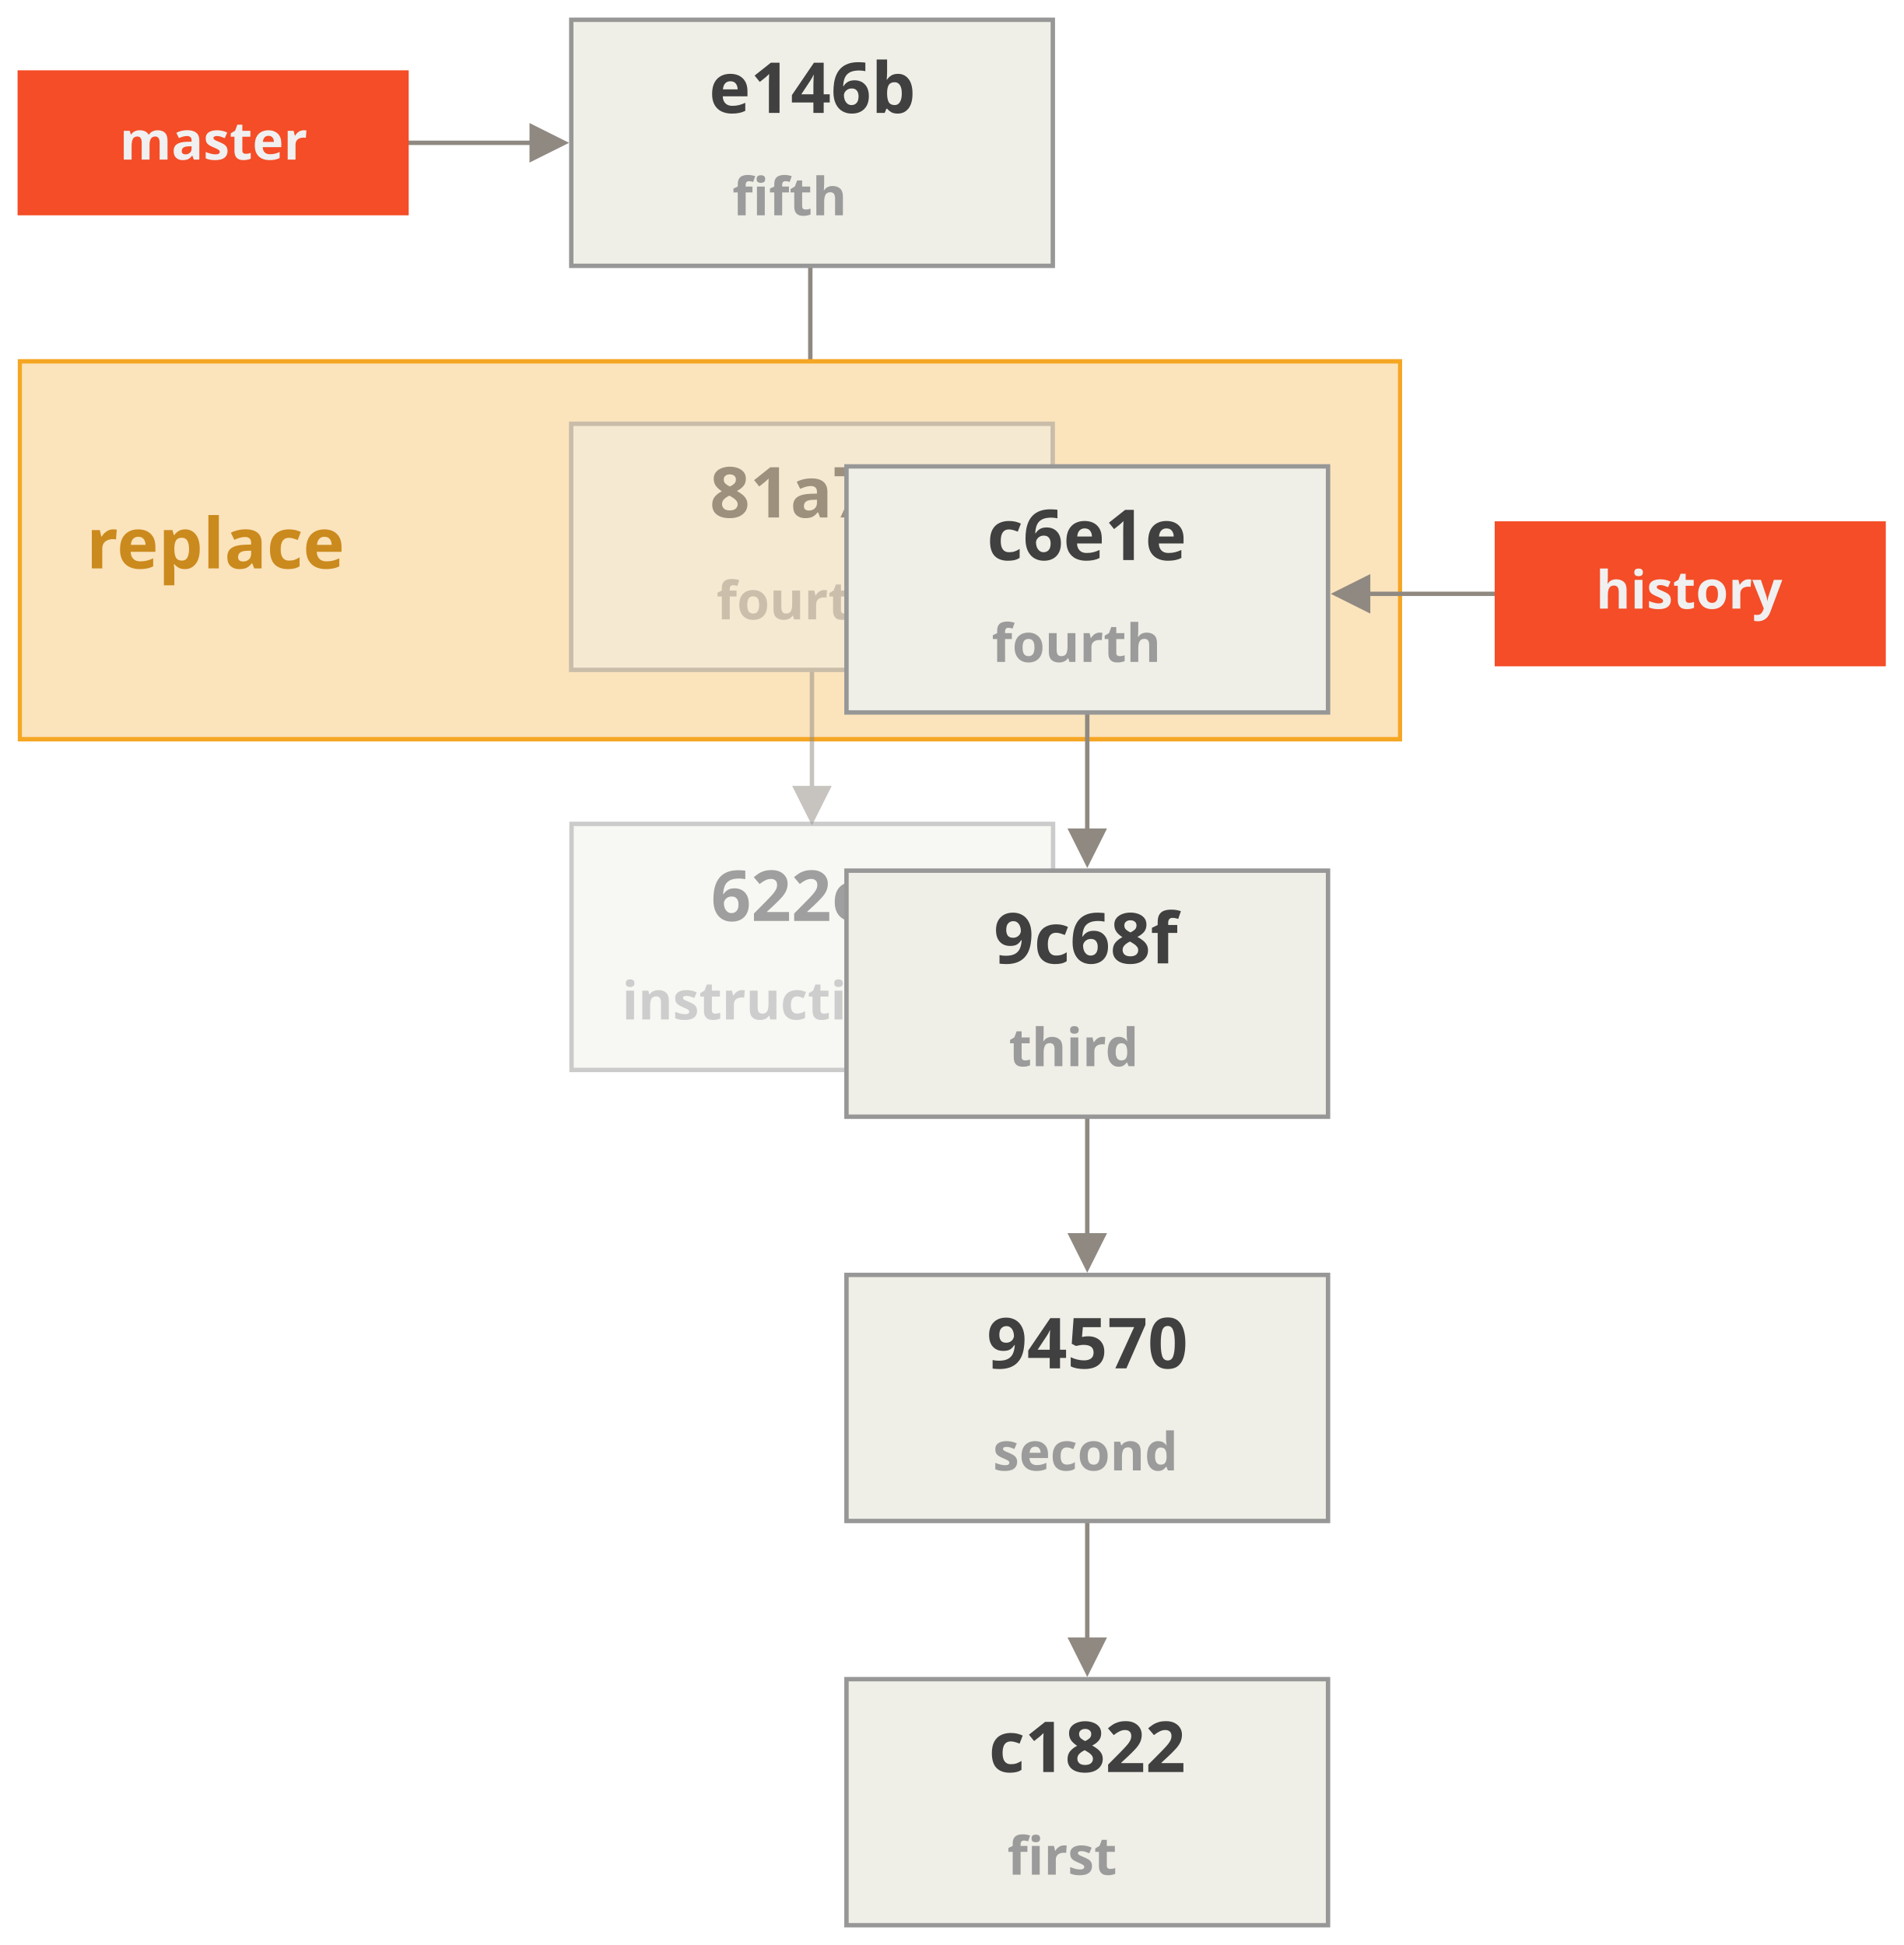
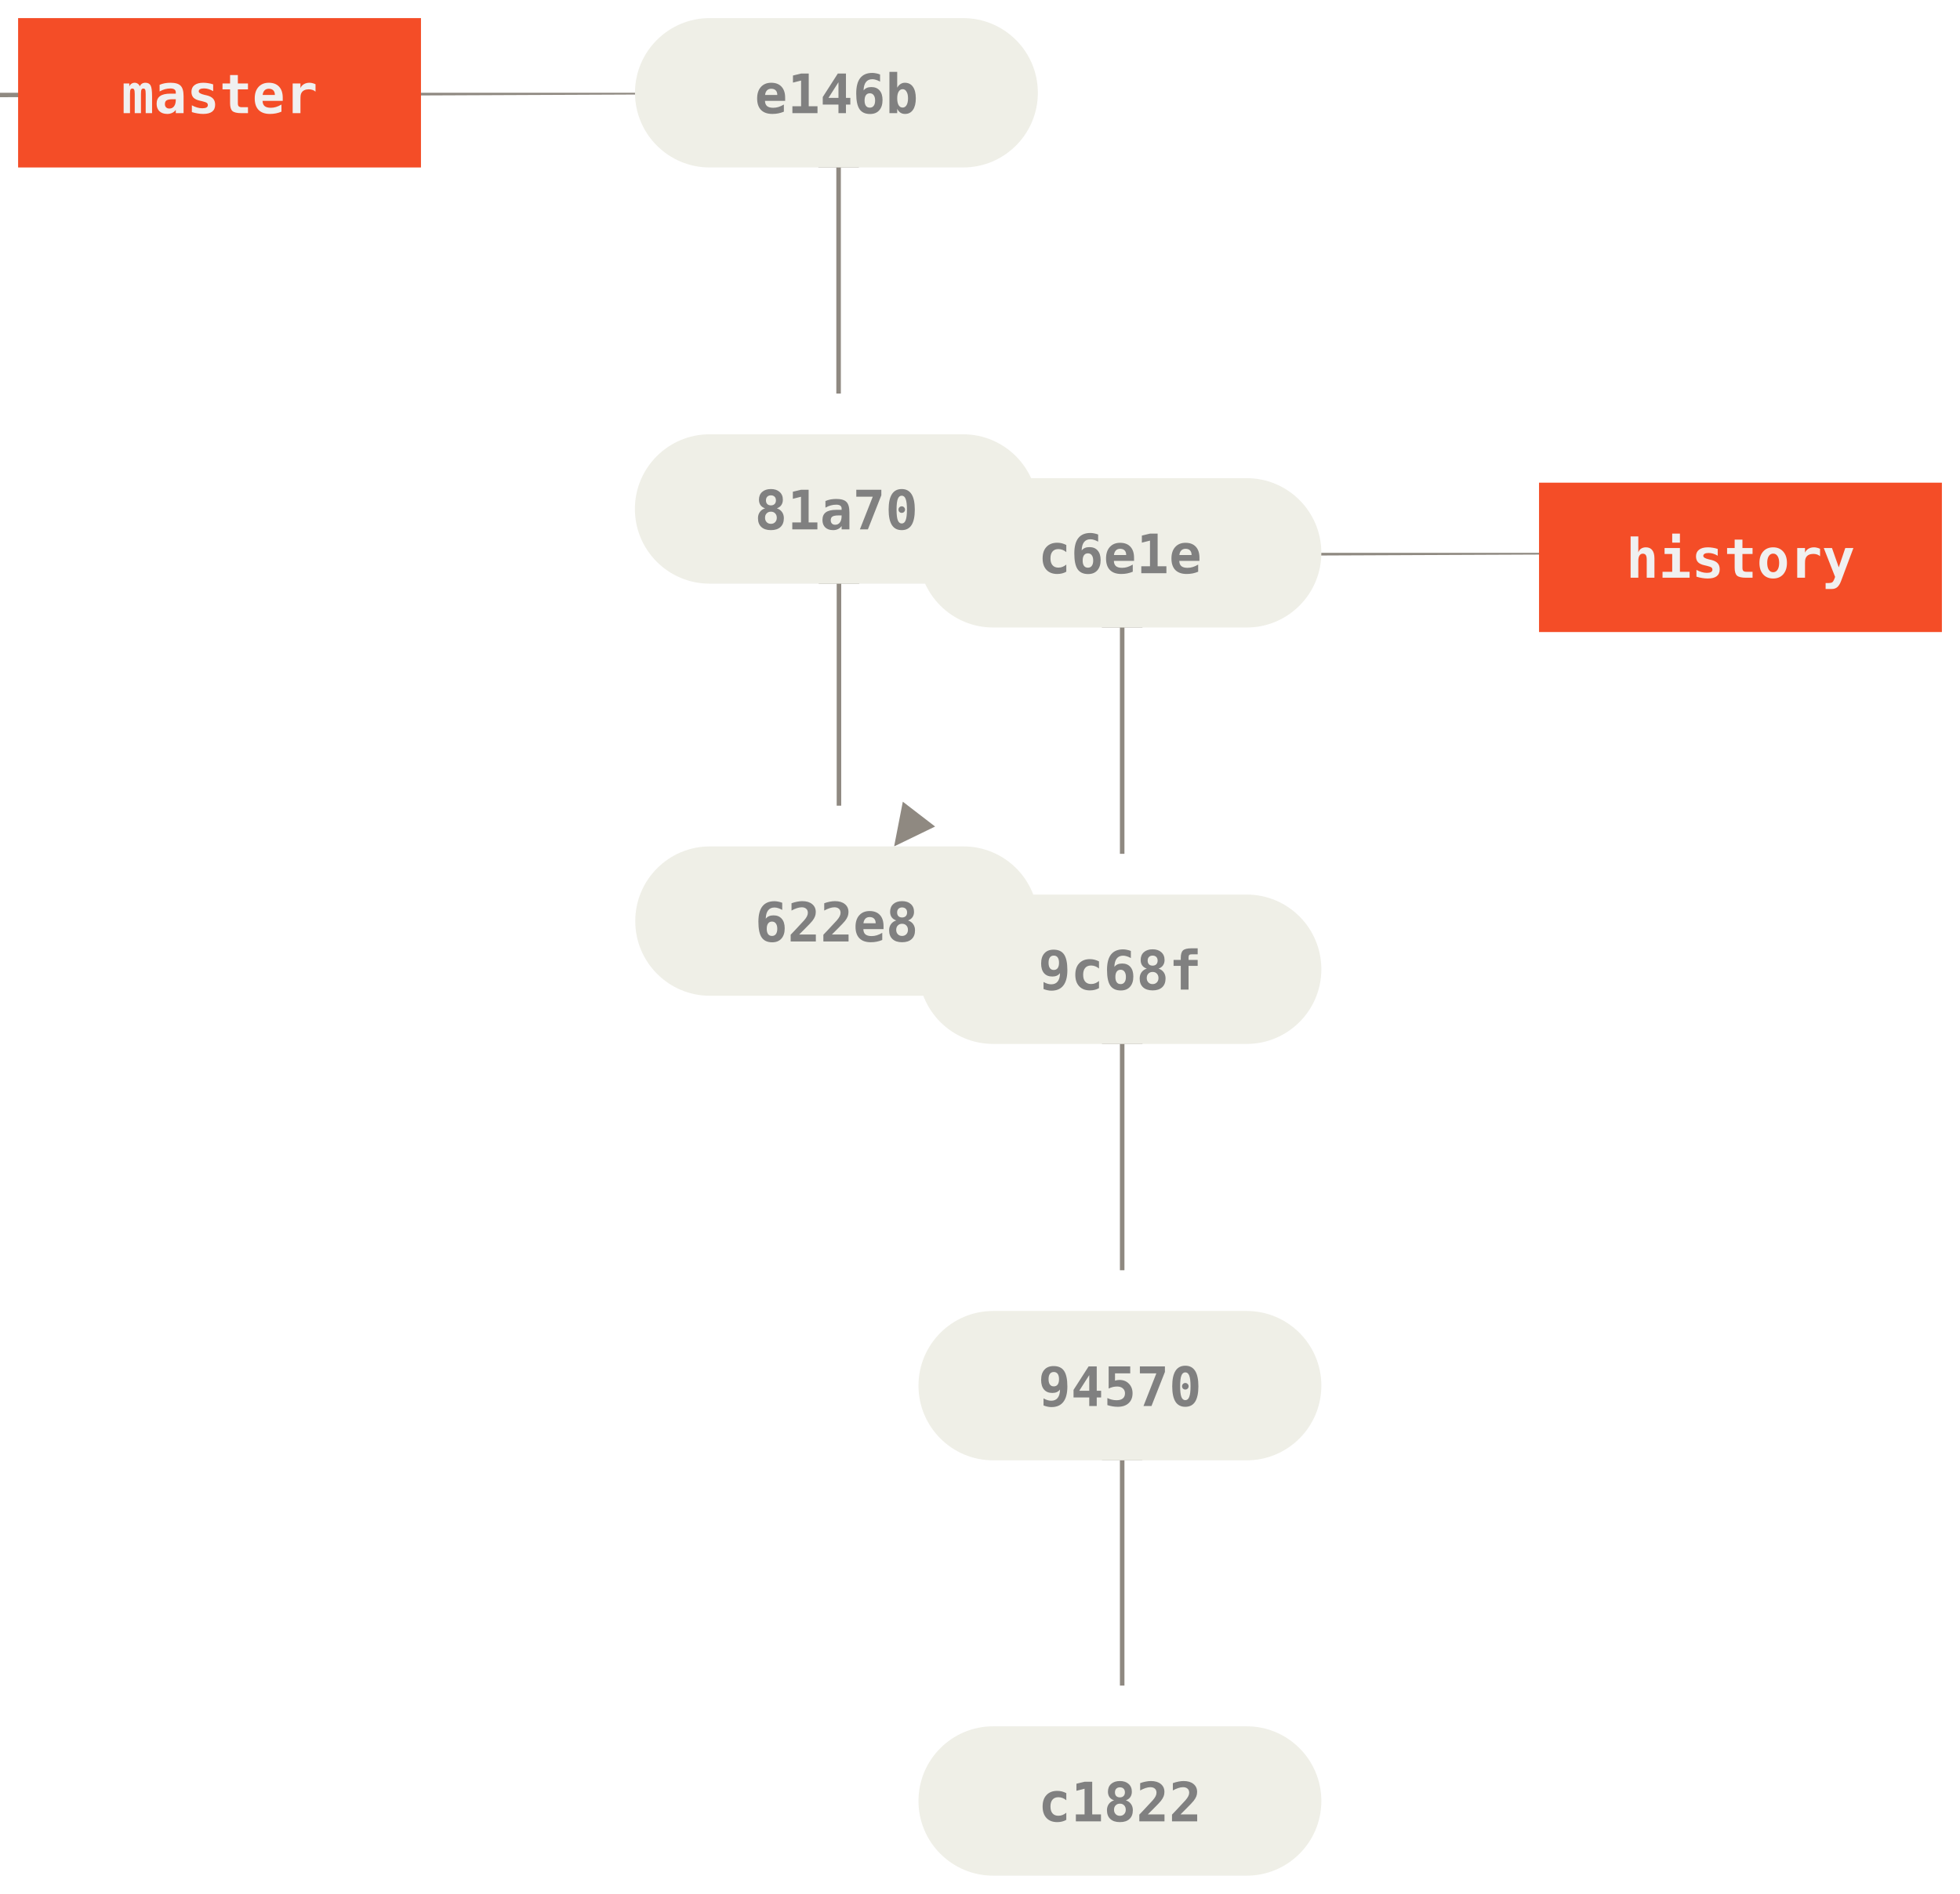
- <svg xmlns="http://www.w3.org/2000/svg" id="svg15673" version="1.1" viewBox="0 0 433.12 442.64">
-   <g id="layer8" transform="translate(-61.978 -34.273)">
-     <g id="g15221">
-       <g id="g13973" transform="translate(23.488 2.7774)">
-         <path id="Line-2-9" transform="matrix(-1 0 0 1 464.98 -.50433)" d="m306 64h31.985v1h-31.985v4l-9-4.5 9-4.5z" style="fill:#8f8981" />
-         <g id="g11991" transform="translate(-301.41,2.5696)">
-           <rect id="rect11909" transform="matrix(.8018 0 0 .70213 343.9 44.926)" width="111" height="47" style="fill-rule:evenodd;fill:#f44d27" />
-           <text id="master-7" transform="translate(333,41)" font-size="12px" font-weight="700" style="fill-rule:evenodd;fill:#979797;font-family:'Source Code Pro';font-size:12px;font-weight:700;text-anchor:middle">
-             <tspan id="tspan11911" x="55.5" y="24.242" style="fill:#f0f0f0">master</tspan>
-           </text>
-         </g>
-       </g>
-       <g id="g14959">
-         <path id="Line-61-2" transform="translate(1.8633 2.7731)" d="m244 118v-27.392h1v27.392h4l-4.5 9-4.5-9z" style="fill:#8f8981" />
-         <g id="g14950">
-           <rect id="Rectangle-2-9-0" transform="translate(191.47 38.273)" x=".5" y=".5" width="109.58" height="56" style="fill-rule:evenodd;fill:#efefe7;stroke:#979797" />
-           <text id="master-4-4-7" transform="translate(192.03 41.422)" font-size="12px" font-weight="700" style="fill-rule:evenodd;fill:#404040;font-family:'Source Code Pro';font-feature-settings:normal;font-size:16px;font-variant-caps:normal;font-variant-ligatures:normal;font-variant-numeric:normal;font-weight:600;text-align:center;text-anchor:middle">
-             <tspan id="tspan11856-3" x="54.79" y="18.547" style="fill:#404040;font-family:'Source Code Pro';font-feature-settings:normal;font-size:16px;font-variant-caps:normal;font-variant-ligatures:normal;font-variant-numeric:normal;font-weight:600;text-align:center;text-anchor:middle">e146b</tspan>
-           </text>
-           <text id="fifth-3-1" transform="translate(4.6403 2.2731)" font-size="12px" font-weight="700" style="fill-rule:evenodd;fill:#9b9b9b;font-family:'Source Code Pro';font-size:12px;font-weight:700">
-             <tspan id="tspan11860-7" x="224" y="81">fifth</tspan>
-           </text>
-         </g>
-       </g>
-       <g id="g15150">
-         <rect id="Rectangle-10" transform="matrix(.93472 0 0 1 4.3338 0)" x="66.5" y="116.5" width="336" height="86" rx="0" ry="0" style="fill-rule:evenodd;fill:#fbe3bc;paint-order:normal;stroke:#f5a623" />
-         <text id="replace" transform="translate(-57 .636)" font-size="12px" font-weight="700" style="fill-rule:evenodd;fill:#cb8a1d;font-family:'Source Code Pro';font-size:12px;font-weight:700;text-anchor:middle">
-           <tspan id="tspan15581" x="168" y="163" style="fill:#cb8a1d;font-size:16px">replace</tspan>
-         </text>
-       </g>
-       <g id="g15062">
-         <g id="g14093" transform="translate(23.488 2.2832)" style="opacity:.5">
-           <path id="Line-3-9-8" transform="translate(-21.253 .83866)" d="m244 210v-28.528h1v28.528h4l-4.5 9-4.5-9z" style="fill:#8f8981" />
-           <g id="g14084">
-             <rect id="rect11863-0" transform="translate(167.96,127.94)" x=".5" y=".5" width="109.58" height="56" style="fill-rule:evenodd;fill:#efefe7;stroke:#979797" />
-             <text id="text11867-1" transform="translate(168.34,131.21)" font-size="12px" font-weight="700" style="fill-rule:evenodd;fill:#404040;font-family:'Source Code Pro';font-feature-settings:normal;font-size:16px;font-variant-caps:normal;font-variant-ligatures:normal;font-variant-numeric:normal;font-weight:600;text-align:center;text-anchor:middle">
-               <tspan id="tspan11865-4" x="54.79" y="18.547" style="fill:#404040;font-family:'Source Code Pro';font-feature-settings:normal;font-size:16px;font-variant-caps:normal;font-variant-ligatures:normal;font-variant-numeric:normal;font-weight:600;text-align:center;text-anchor:middle">81a70</tspan>
-             </text>
-             <text id="fourth-8-5" transform="translate(-20.473 -.06134)" font-size="12px" font-weight="700" style="fill-rule:evenodd;fill:#9b9b9b;font-family:'Source Code Pro';font-size:12px;font-weight:700">
-               <tspan id="tspan11870-2" x="222" y="173">fourth</tspan>
-             </text>
-           </g>
-         </g>
-         <g id="g13012" transform="translate(23.529 2.2721)" style="opacity:.5">
-           <rect id="rect12659" transform="translate(168,219)" x=".5" y=".5" width="109.58" height="56" style="fill-rule:evenodd;fill:#efefe7;stroke:#979797" />
-           <text id="text12663" transform="translate(168.46,223.04)" font-size="12px" font-weight="700" style="fill-rule:evenodd;fill:#404040;font-family:'Source Code Pro';font-feature-settings:normal;font-size:16px;font-variant-caps:normal;font-variant-ligatures:normal;font-variant-numeric:normal;font-weight:600;text-align:center;text-anchor:middle">
-             <tspan id="tspan12661" x="54.79" y="18.547" style="fill:#404040;font-family:'Source Code Pro';font-feature-settings:normal;font-size:16px;font-variant-caps:normal;font-variant-ligatures:normal;font-variant-numeric:normal;font-weight:600;text-align:center;text-anchor:middle">622e8</tspan>
-           </text>
-           <text id="instructions-5" transform="translate(-.99816)" font-size="12px" font-weight="700" style="fill-rule:evenodd;fill:#9b9b9b;font-family:'Source Code Pro';font-size:12px;font-weight:700">
-             <tspan id="tspan12670" x="181" y="264">instructions</tspan>
-           </text>
-         </g>
-       </g>
-       <g id="g15134" transform="translate(-21,5)">
-         <g id="g12054" transform="translate(88.994 6.9124)">
-           <path id="Line-3-9" transform="translate(-3.1099 .9)" d="m244 210v-28.528h1v28.528h4l-4.5 9-4.5-9z" style="fill:#8f8981" />
-           <g id="g12038">
-             <rect id="rect11863" transform="translate(186.1,128)" x=".5" y=".5" width="109.58" height="56" style="fill-rule:evenodd;fill:#efefe7;stroke:#979797" />
-             <text id="text11867" transform="translate(186.48,131.27)" font-size="12px" font-weight="700" style="fill-rule:evenodd;fill:#404040;font-family:'Source Code Pro';font-feature-settings:normal;font-size:16px;font-variant-caps:normal;font-variant-ligatures:normal;font-variant-numeric:normal;font-weight:600;text-align:center;text-anchor:middle">
-               <tspan id="tspan11865" x="54.79" y="18.547" style="fill:#404040;font-family:'Source Code Pro';font-feature-settings:normal;font-size:16px;font-variant-caps:normal;font-variant-ligatures:normal;font-variant-numeric:normal;font-weight:600;text-align:center;text-anchor:middle">c6e1e</tspan>
-             </text>
-             <text id="fourth-8" transform="translate(-2.3302)" font-size="12px" font-weight="700" style="fill-rule:evenodd;fill:#9b9b9b;font-family:'Source Code Pro';font-size:12px;font-weight:700">
-               <tspan id="tspan11870" x="222" y="173">fourth</tspan>
-             </text>
-           </g>
-         </g>
-         <g id="g12031" transform="translate(89.194 6.9124)">
-           <path id="Line-6-8" transform="translate(-1.4)" d="m307 157h31v1h-31v4l-9-4.5 9-4.5z" style="fill:#8f8981" />
-           <g id="g12024" transform="translate(-.1 7)">
-             <rect id="rect11916" transform="matrix(.83962 0 0 1 334 134)" width="106" height="33" style="fill-rule:evenodd;fill:#f44d27" />
-             <text id="text11920" transform="translate(325.24,133.87)" font-size="12px" font-weight="700" style="fill-rule:evenodd;fill:#979797;font-family:'Source Code Pro';font-size:12px;font-weight:700;text-anchor:middle">
-               <tspan id="tspan11918" x="53" y="20" style="fill:#f0f0f0">history</tspan>
-             </text>
-           </g>
-         </g>
-         <g id="g12079" transform="translate(89.194 6.9124)">
-           <path id="Line-4-2" transform="translate(-3.3099,1)" d="m244 302v-28.528h1v28.528h4l-4.5 9-4.5-9z" style="fill:#8f8981" />
-           <g id="g12063">
-             <rect id="rect11874" transform="translate(185.9,220)" x=".5" y=".5" width="109.58" height="56" style="fill-rule:evenodd;fill:#efefe7;stroke:#979797" />
-             <text id="text11878" transform="translate(186.06,223.06)" font-size="12px" font-weight="700" style="fill-rule:evenodd;fill:#404040;font-family:'Source Code Pro';font-feature-settings:normal;font-size:16px;font-variant-caps:normal;font-variant-ligatures:normal;font-variant-numeric:normal;font-weight:600;text-align:center;text-anchor:middle">
-               <tspan id="tspan11876" x="54.79" y="18.547" style="fill:#404040;font-family:'Source Code Pro';font-feature-settings:normal;font-size:16px;font-variant-caps:normal;font-variant-ligatures:normal;font-variant-numeric:normal;font-weight:600;text-align:center;text-anchor:middle">9c68f</tspan>
-             </text>
-             <text id="third-8" transform="translate(-.66257)" font-size="12px" font-weight="700" style="fill-rule:evenodd;fill:#9b9b9b;font-family:'Source Code Pro';font-size:12px;font-weight:700">
-               <tspan id="tspan11882" x="224" y="265">third</tspan>
-             </text>
-           </g>
-         </g>
-         <path id="Line-5-8" transform="translate(85.884 7.9124)" d="m244 394v-28.936h1v28.936h4l-4.5 9-4.5-9z" style="fill:#8f8981" />
-         <g id="g12086" transform="translate(89.194 6.9124)">
-           <rect id="rect11886" transform="translate(185.9,312)" x=".5" y=".5" width="109.58" height="56" style="fill-rule:evenodd;fill:#efefe7;stroke:#979797" />
-           <text id="text11890" transform="translate(186.43,315.22)" font-size="12px" font-weight="700" style="fill-rule:evenodd;fill:#404040;font-family:'Source Code Pro';font-feature-settings:normal;font-size:16px;font-variant-caps:normal;font-variant-ligatures:normal;font-variant-numeric:normal;font-weight:600;text-align:center;text-anchor:middle">
-             <tspan id="tspan11888" x="54.79" y="18.547" style="fill:#404040;font-family:'Source Code Pro';font-feature-settings:normal;font-size:16px;font-variant-caps:normal;font-variant-ligatures:normal;font-variant-numeric:normal;font-weight:600;text-align:center;text-anchor:middle">94570</tspan>
-           </text>
-           <text id="second-4" transform="translate(-2.2842)" font-size="12px" font-weight="700" style="fill-rule:evenodd;fill:#9b9b9b;font-family:'Source Code Pro';font-size:12px;font-weight:700">
-             <tspan id="tspan11894" x="222" y="357">second</tspan>
-           </text>
-         </g>
-         <g id="g12100" transform="translate(89.194 6.9124)">
-           <rect id="rect11898" transform="translate(185.9,404)" x=".5" y=".5" width="109.58" height="56" style="fill-rule:evenodd;fill:#efefe7;stroke:#979797" />
-           <text id="text11902" transform="translate(186.39,407.09)" font-size="12px" font-weight="700" style="fill-rule:evenodd;fill:#404040;font-family:'Source Code Pro';font-feature-settings:normal;font-size:16px;font-variant-caps:normal;font-variant-ligatures:normal;font-variant-numeric:normal;font-weight:600;text-align:center;text-anchor:middle">
-             <tspan id="tspan11900" x="54.79" y="18.547" style="fill:#404040;font-family:'Source Code Pro';font-feature-settings:normal;font-size:16px;font-variant-caps:normal;font-variant-ligatures:normal;font-variant-numeric:normal;font-weight:600;text-align:center;text-anchor:middle">c1822</tspan>
-           </text>
-           <text id="first-3" transform="translate(-2.9926)" font-size="12px" font-weight="700" style="fill-rule:evenodd;fill:#9b9b9b;font-family:'Source Code Pro';font-size:12px;font-weight:700">
-             <tspan id="tspan11906" x="226" y="449">first</tspan>
-           </text>
-         </g>
-       </g>
-     </g>
+ <svg xmlns="http://www.w3.org/2000/svg" version="1.1" width="866" height="836.8" viewBox="0 0 433 418.4">
+   <path d="m229.28 20.5h-234.28v1h--234.28v4l9-4.5-9-4.5z" fill="#8f8981" />
+   <path d="m184.76 37v49.95h1v-49.95h4l-4.5-9-4.5 9z" fill="#8f8981" />
+   <path d="m184.84 128.95v49.05h1v-49.05h4l-4.5-9-4.5 9z" fill="#8f8981" />
+   <path d="M234.721 138.64 L203.016 179.866 L199.449 177.122 L197.529 187 L206.583 182.609 L203.016 179.866 Z" fill="#8f8981" />
+   <path d="m247.41 138.64v50h1v-50h4l-4.5-9-4.5 9z" fill="#8f8981" />
+   <path d="m247.41 230.64v50h1v-50h4l-4.5-9-4.5 9z" fill="#8f8981" />
+   <path d="m247.41 322.64v49.76h1v-49.76h4l-4.5-9-4.5 9z" fill="#8f8981" />
+   <path d="m429 122.14h-235.09v1h--235.09v4l9-4.5-9-4.5z" fill="#8f8981" />
+   <g>
+     <rect x="4" y="4" width="89" height="33" fill="#f44d27" />
+     <text font-size="12px" font-weight="700" font-family="'JetBrains Mono', 'Source Code Pro', monospace" text-anchor="middle">
+       <tspan x="48.5" y="25" fill="#f0f0f0">master</tspan>
+     </text>
+   </g>
+   <g>
+     <rect x="140.28" y="4" width="89" height="33" rx="16.5" ry="16.5" fill="#efefe7" />
+     <text font-size="12px" font-weight="700" font-family="'JetBrains Mono', 'Source Code Pro', monospace" text-anchor="middle">
+       <tspan x="184.78" y="25" fill="gray">e146b</tspan>
+     </text>
+   </g>
+   <g>
+     <rect x="140.26" y="95.95" width="89" height="33" rx="16.5" ry="16.5" fill="#efefe7" />
+     <text font-size="12px" font-weight="700" font-family="'JetBrains Mono', 'Source Code Pro', monospace" text-anchor="middle">
+       <tspan x="184.76" y="116.95" fill="gray">81a70</tspan>
+     </text>
+   </g>
+   <g>
+     <rect x="140.34" y="187" width="89" height="33" rx="16.5" ry="16.5" fill="#efefe7" />
+     <text font-size="12px" font-weight="700" font-family="'JetBrains Mono', 'Source Code Pro', monospace" text-anchor="middle">
+       <tspan x="184.84" y="208" fill="gray">622e8</tspan>
+     </text>
+   </g>
+   <g>
+     <rect x="202.91" y="105.64" width="89" height="33" rx="16.5" ry="16.5" fill="#efefe7" />
+     <text font-size="12px" font-weight="700" font-family="'JetBrains Mono', 'Source Code Pro', monospace" text-anchor="middle">
+       <tspan x="247.41" y="126.64" fill="gray">c6e1e</tspan>
+     </text>
+   </g>
+   <g>
+     <rect x="340" y="106.64" width="89" height="33" fill="#f44d27" />
+     <text font-size="12px" font-weight="700" font-family="'JetBrains Mono', 'Source Code Pro', monospace" text-anchor="middle">
+       <tspan x="384.5" y="127.64" fill="#f0f0f0">history</tspan>
+     </text>
+   </g>
+   <g>
+     <rect x="202.91" y="197.64" width="89" height="33" rx="16.5" ry="16.5" fill="#efefe7" />
+     <text font-size="12px" font-weight="700" font-family="'JetBrains Mono', 'Source Code Pro', monospace" text-anchor="middle">
+       <tspan x="247.41" y="218.64" fill="gray">9c68f</tspan>
+     </text>
+   </g>
+   <g>
+     <rect x="202.91" y="289.64" width="89" height="33" rx="16.5" ry="16.5" fill="#efefe7" />
+     <text font-size="12px" font-weight="700" font-family="'JetBrains Mono', 'Source Code Pro', monospace" text-anchor="middle">
+       <tspan x="247.41" y="310.64" fill="gray">94570</tspan>
+     </text>
+   </g>
+   <g>
+     <rect x="202.91" y="381.4" width="89" height="33" rx="16.5" ry="16.5" fill="#efefe7" />
+     <text font-size="12px" font-weight="700" font-family="'JetBrains Mono', 'Source Code Pro', monospace" text-anchor="middle">
+       <tspan x="247.41" y="402.4" fill="gray">c1822</tspan>
+     </text>
  </g>
</svg>
